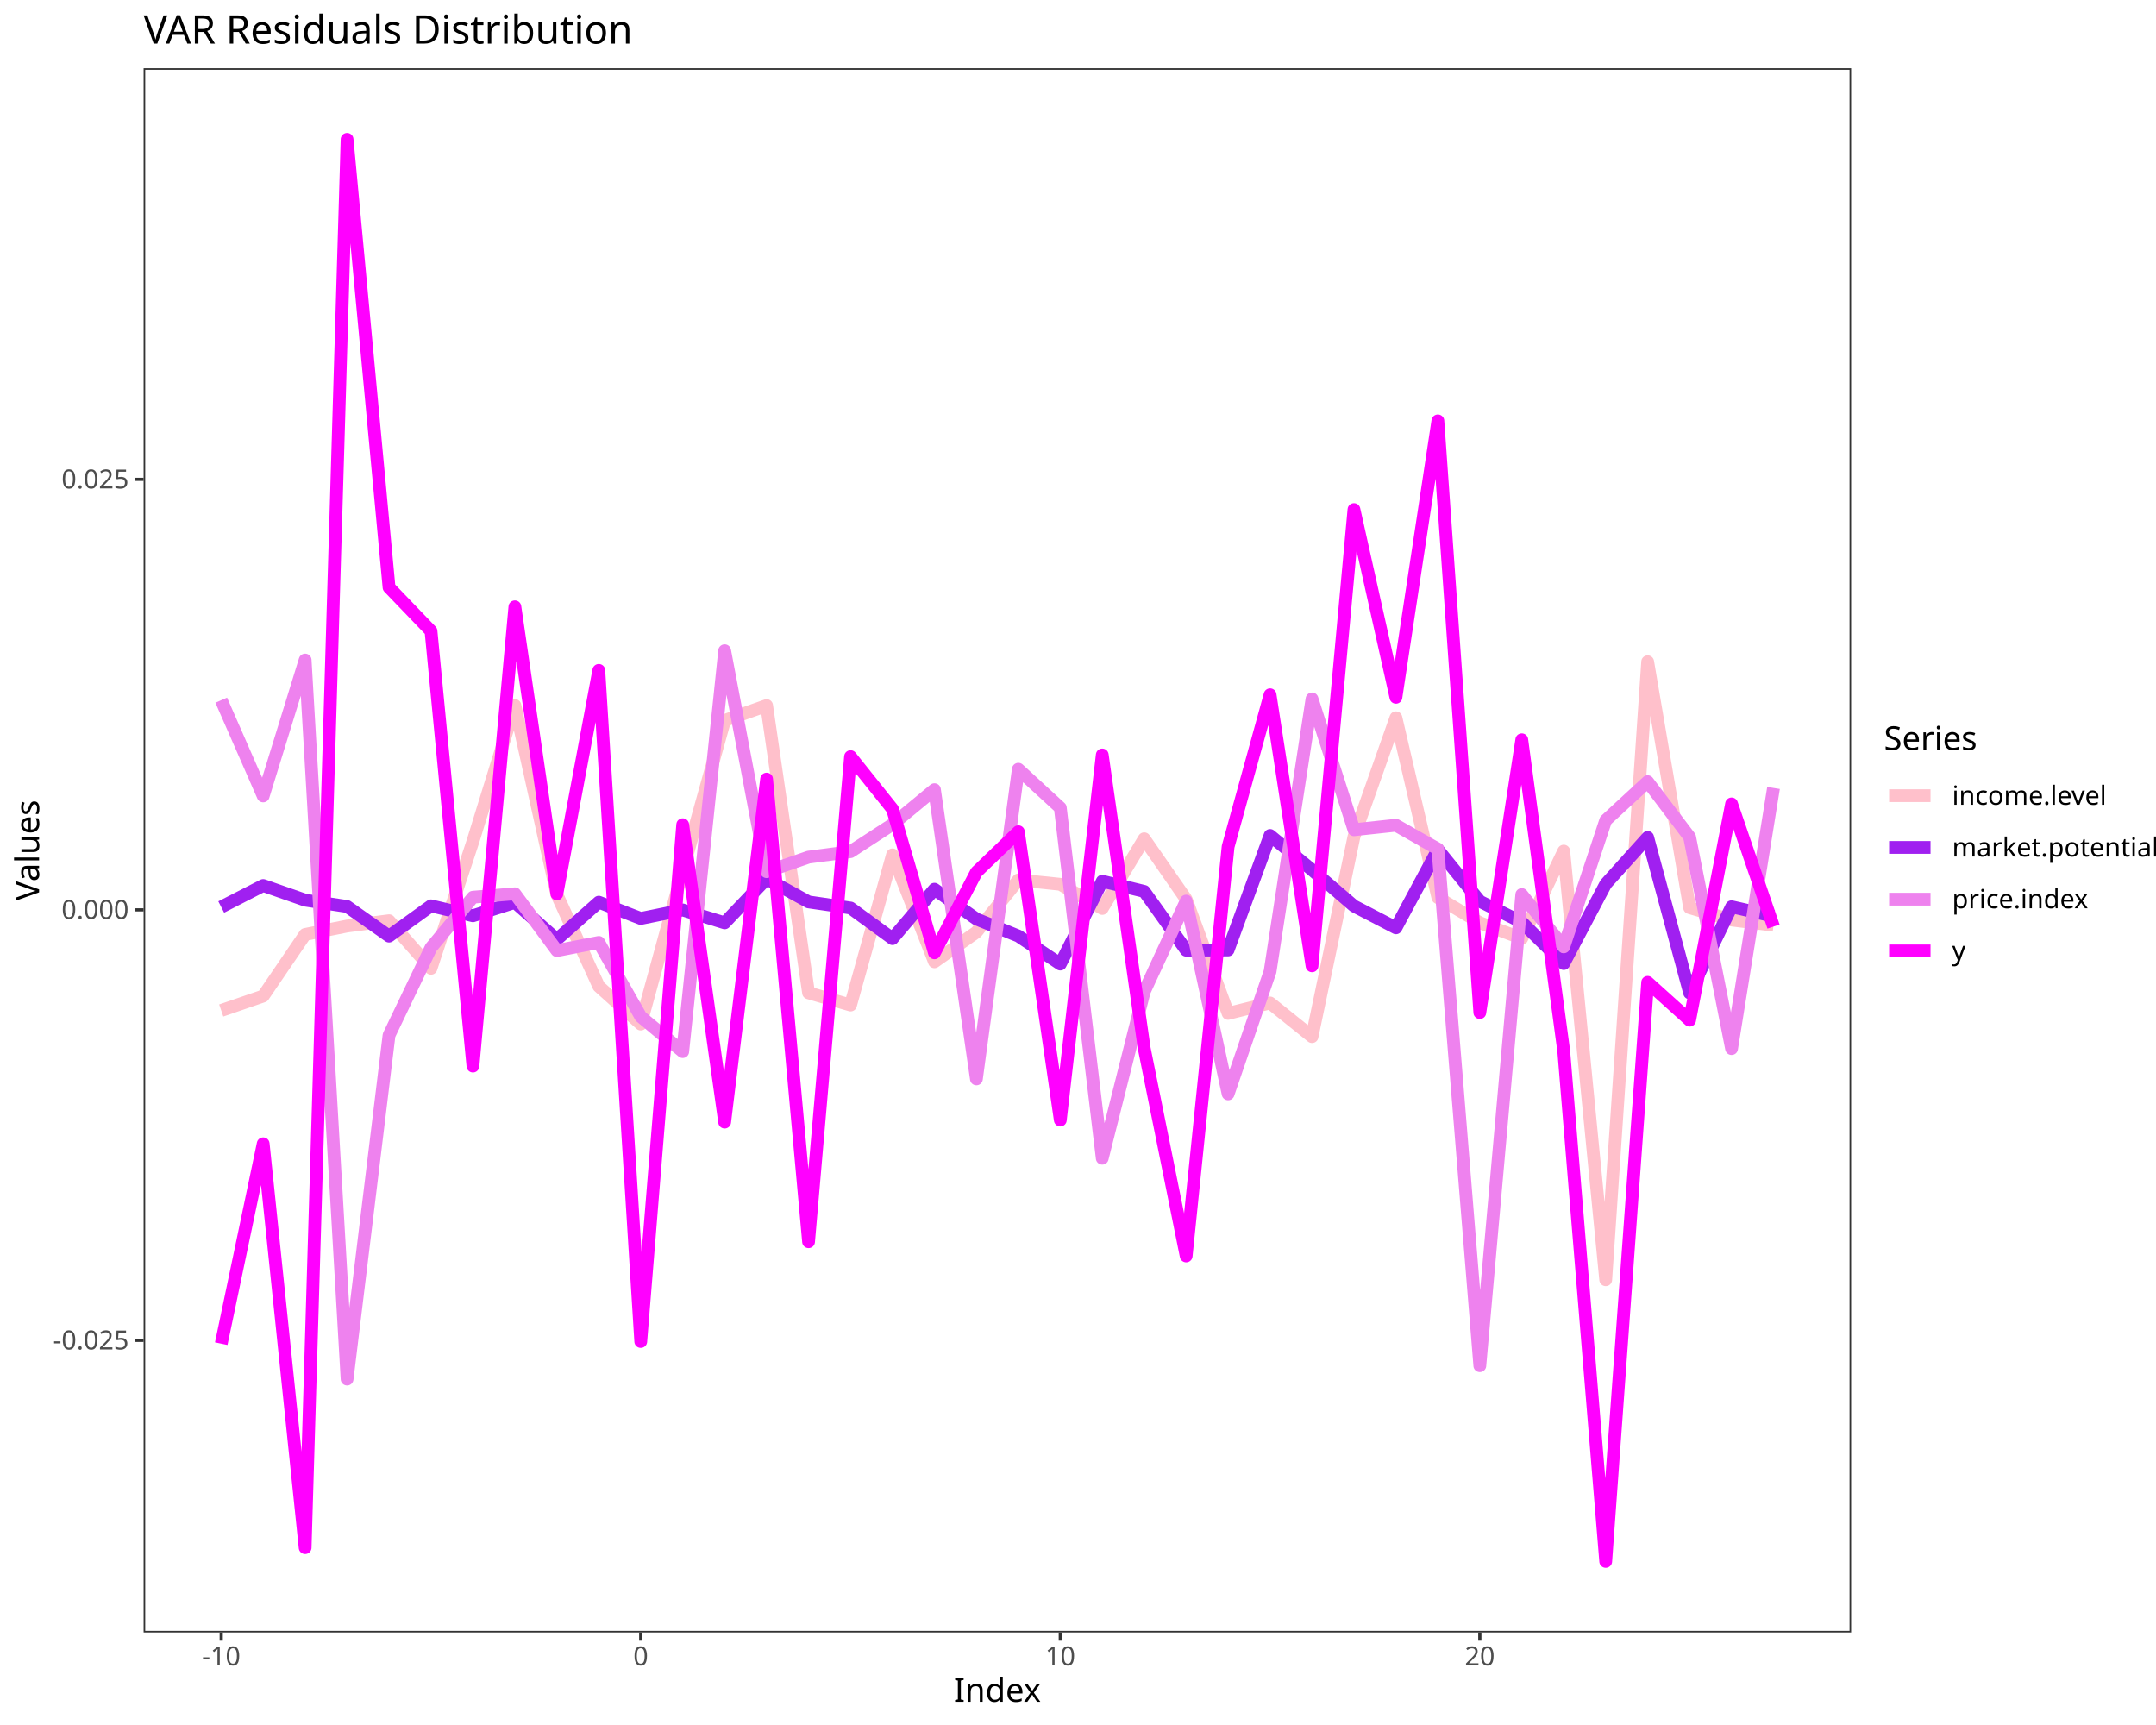
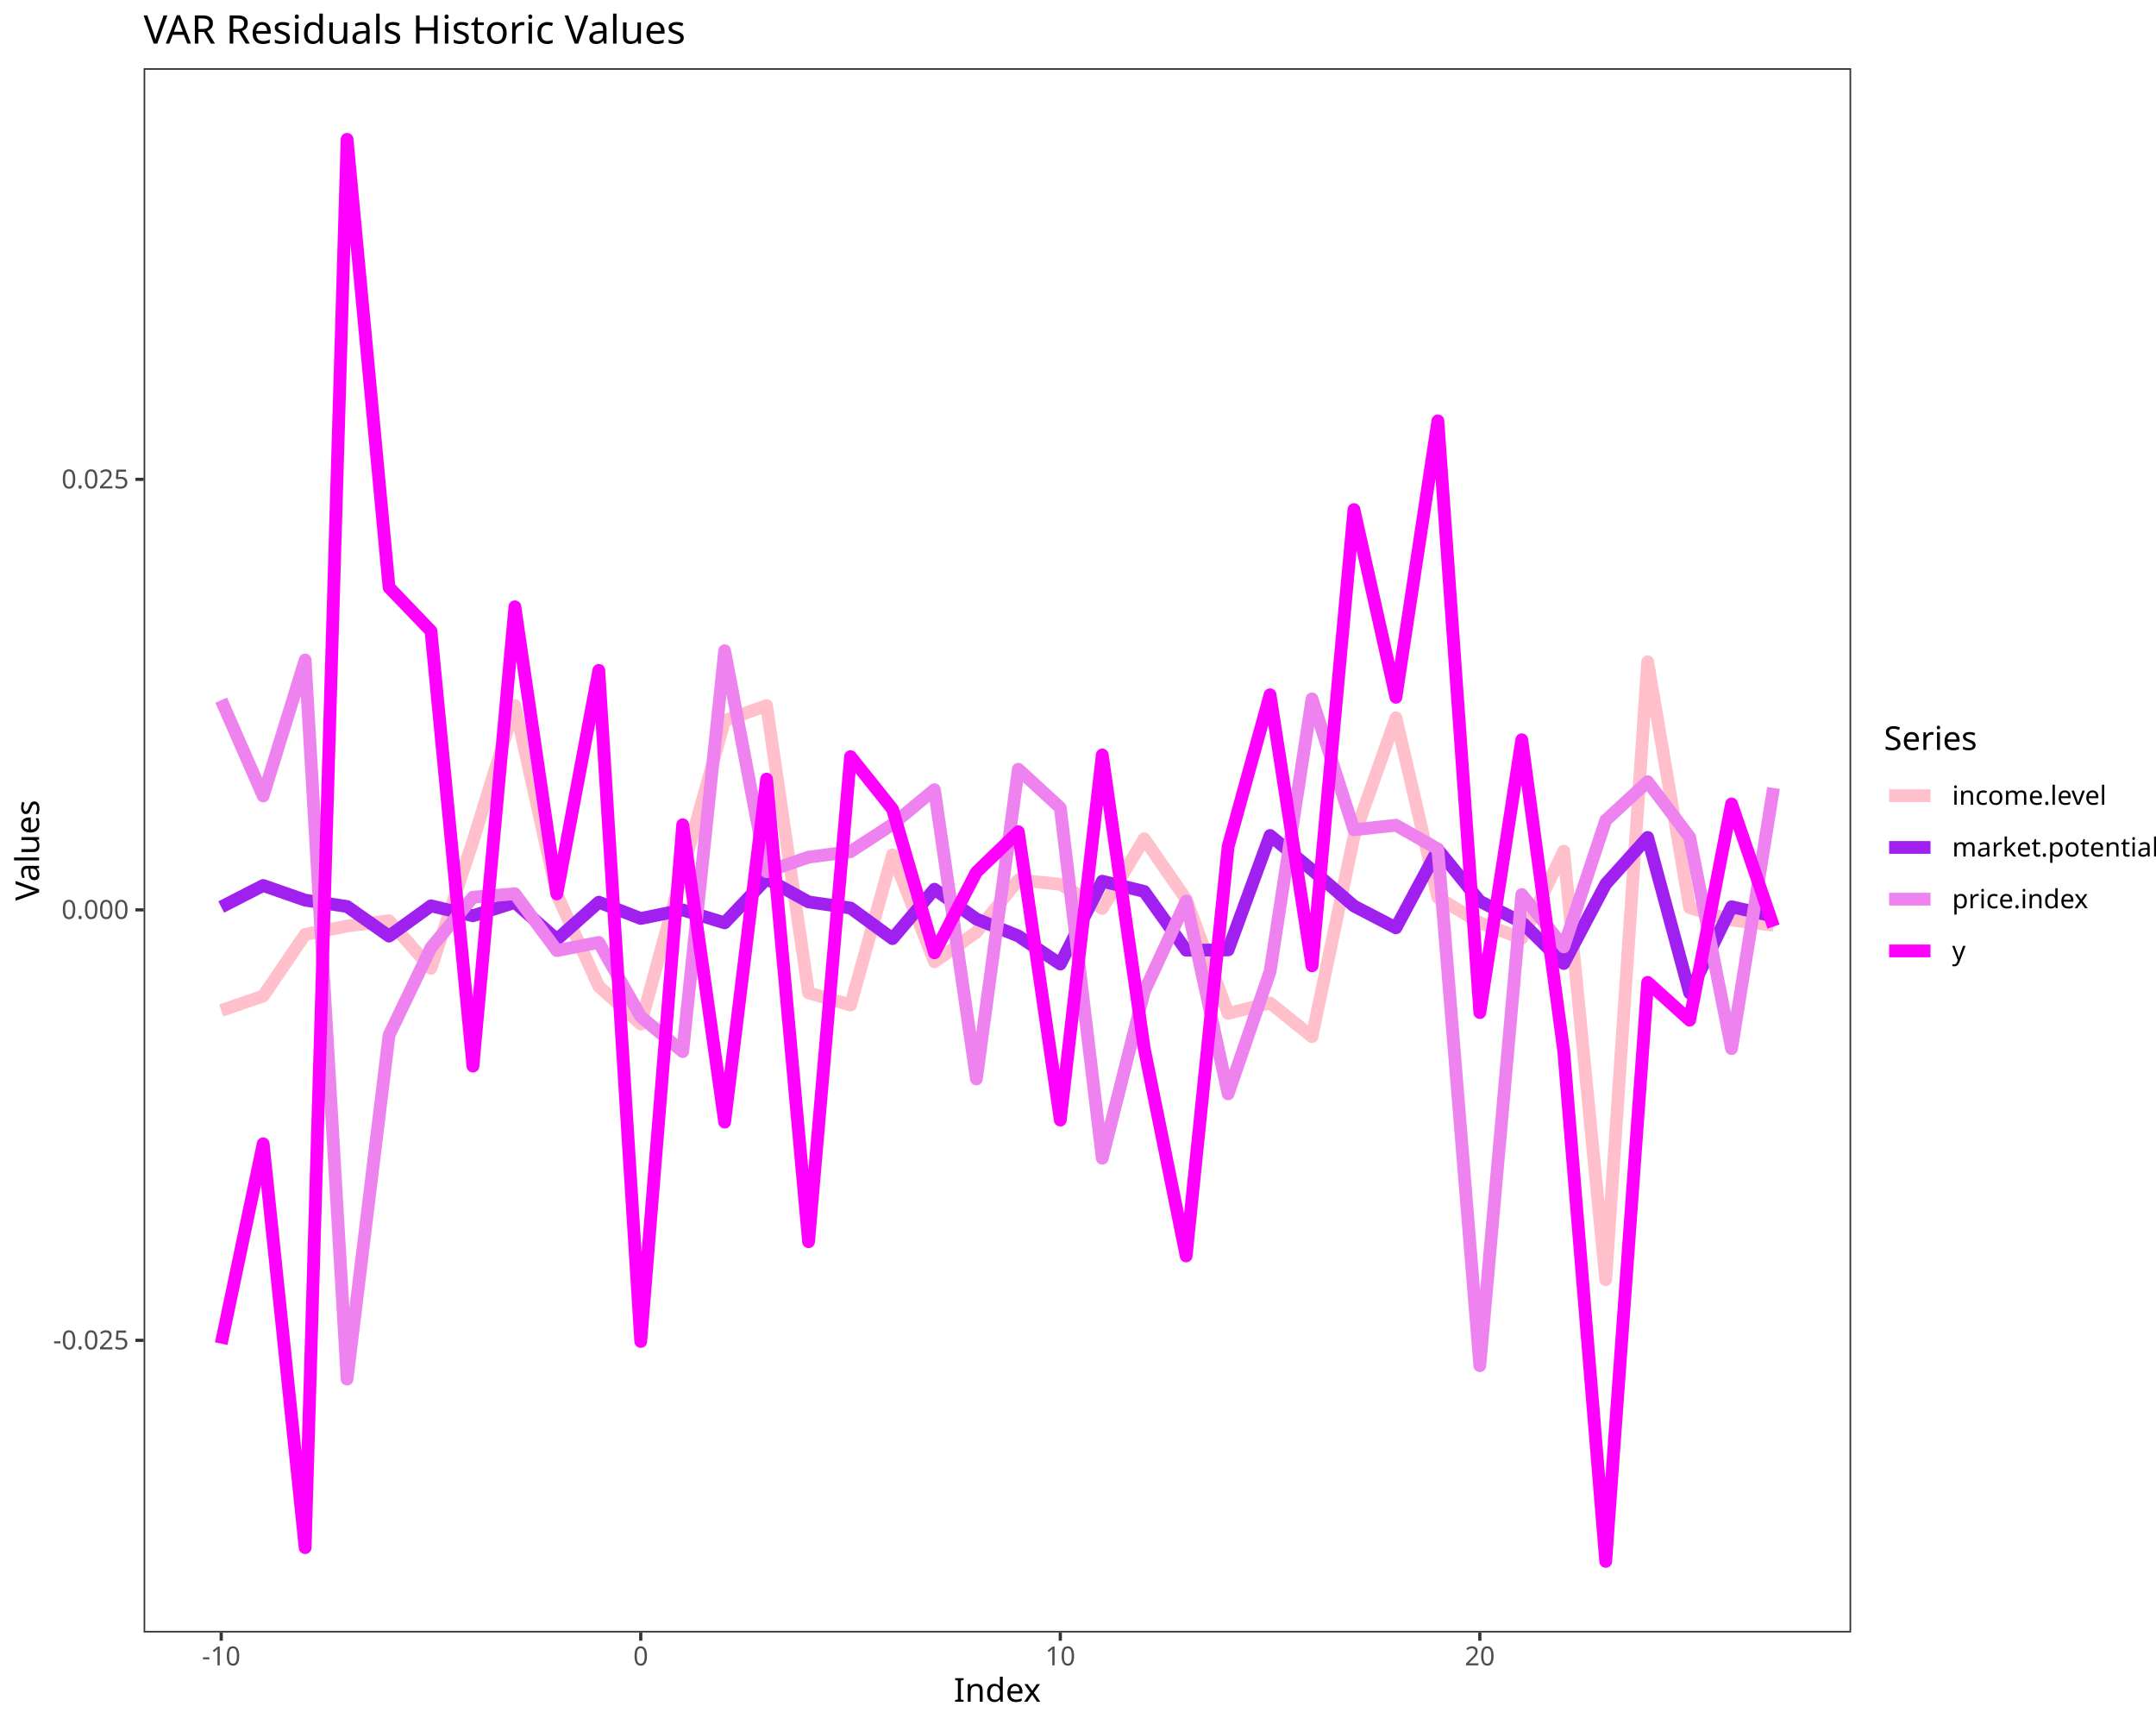
<svg xmlns="http://www.w3.org/2000/svg" class="svglite" data-engine-version="2.0" width="720.00pt" height="576.00pt" viewBox="0 0 720.00 576.00">
  <defs>
    <style type="text/css">
    .svglite line, .svglite polyline, .svglite polygon, .svglite path, .svglite rect, .svglite circle {
      fill: none;
      stroke: #000000;
      stroke-linecap: round;
      stroke-linejoin: round;
      stroke-miterlimit: 10.00;
    }
  </style>
  </defs>
  <rect width="100%" height="100%" style="stroke: none; fill: #FFFFFF;" />
  <defs>
    <clipPath id="cpMC4wMHw3MjAuMDB8MC4wMHw1NzYuMDA=">
      <rect x="0.00" y="0.00" width="720.00" height="576.00" />
    </clipPath>
  </defs>
  <g clip-path="url(#cpMC4wMHw3MjAuMDB8MC4wMHw1NzYuMDA=)">
    <rect x="0.00" y="0.00" width="720.00" height="576.00" style="stroke-width: 1.07; stroke: #FFFFFF; fill: #FFFFFF;" />
  </g>
  <defs>
    <clipPath id="cpNDcuOTZ8NjE4LjE5fDIyLjc4fDU0NS4xMQ==">
      <rect x="47.96" y="22.78" width="570.23" height="522.33" />
    </clipPath>
  </defs>
  <g clip-path="url(#cpNDcuOTZ8NjE4LjE5fDIyLjc4fDU0NS4xMQ==)">
    <rect x="47.96" y="22.78" width="570.23" height="522.33" style="stroke-width: 1.07; stroke: none; fill: #FFFFFF;" />
    <polyline points="73.88,337.42 87.89,332.60 101.90,312.03 115.91,309.22 129.92,307.44 143.93,323.33 157.94,280.93 171.95,235.58 185.96,298.69 199.97,329.35 213.98,341.95 227.99,290.76 242.00,240.59 256.01,235.60 270.02,331.52 284.04,335.60 298.05,285.45 312.06,321.16 326.07,311.26 340.08,293.83 354.09,295.28 368.10,303.35 382.11,280.08 396.12,300.28 410.13,338.39 424.14,334.90 438.15,346.15 452.16,279.37 466.17,239.68 480.18,299.72 494.19,308.11 508.20,313.34 522.21,284.20 536.23,427.32 550.24,220.97 564.25,303.08 578.26,307.20 592.27,308.94 " style="stroke-width: 4.27; stroke: #FFC0CB; stroke-linecap: butt;" />
    <polyline points="73.88,302.87 87.89,295.68 101.90,300.57 115.91,302.69 129.92,312.58 143.93,302.47 157.94,305.79 171.95,301.33 185.96,313.70 199.97,301.25 213.98,306.69 227.99,303.84 242.00,308.15 256.01,293.44 270.02,301.16 284.04,303.20 298.05,313.42 312.06,296.92 326.07,306.87 340.08,312.55 354.09,321.91 368.10,294.25 382.11,297.65 396.12,317.28 410.13,317.20 424.14,278.97 438.15,290.49 452.16,302.53 466.17,309.81 480.18,283.68 494.19,300.95 508.20,307.94 522.21,321.74 536.23,295.19 550.24,279.62 564.25,331.54 578.26,302.78 592.27,305.96 " style="stroke-width: 4.27; stroke: #A020F0; stroke-linecap: butt;" />
    <polyline points="73.88,233.80 87.89,265.78 101.90,220.40 115.91,460.49 129.92,345.68 143.93,316.45 157.94,299.59 171.95,298.45 185.96,317.41 199.97,314.69 213.98,339.47 227.99,351.15 242.00,217.29 256.01,291.06 270.02,286.21 284.04,284.38 298.05,275.27 312.06,263.68 326.07,360.26 340.08,256.86 354.09,269.74 368.10,386.75 382.11,331.14 396.12,300.88 410.13,365.26 424.14,324.41 438.15,233.38 452.16,277.07 466.17,275.56 480.18,283.50 494.19,456.02 508.20,298.70 522.21,316.17 536.23,273.93 550.24,261.02 564.25,279.52 578.26,350.14 592.27,263.11 " style="stroke-width: 4.27; stroke: #EE82EE; stroke-linecap: butt;" />
    <polyline points="73.88,448.66 87.89,381.93 101.90,516.78 115.91,46.53 129.92,196.14 143.93,210.72 157.94,355.98 171.95,202.62 185.96,298.49 199.97,223.85 213.98,447.94 227.99,275.38 242.00,374.69 256.01,260.16 270.02,414.62 284.04,252.65 298.05,270.17 312.06,318.16 326.07,291.22 340.08,277.74 354.09,374.01 368.10,252.09 382.11,350.04 396.12,419.38 410.13,282.72 424.14,231.99 438.15,322.50 452.16,170.15 466.17,232.84 480.18,140.54 494.19,338.11 508.20,247.02 522.21,350.93 536.23,521.37 550.24,328.02 564.25,340.65 578.26,268.44 592.27,309.39 " style="stroke-width: 4.27; stroke: #FF00FF; stroke-linecap: butt;" />
    <rect x="47.96" y="22.78" width="570.23" height="522.33" style="stroke-width: 1.07; stroke: #333333;" />
  </g>
  <g clip-path="url(#cpMC4wMHw3MjAuMDB8MC4wMHw1NzYuMDA=)">
    <text x="43.03" y="450.58" text-anchor="end" style="font-size: 8.80px; fill: #4D4D4D; font-family: sans;" textLength="24.95px" lengthAdjust="spacingAndGlyphs">-0.025</text>
    <text x="43.03" y="306.83" text-anchor="end" style="font-size: 8.80px; fill: #4D4D4D; font-family: sans;" textLength="22.02px" lengthAdjust="spacingAndGlyphs">0.000</text>
    <text x="43.03" y="163.09" text-anchor="end" style="font-size: 8.80px; fill: #4D4D4D; font-family: sans;" textLength="22.02px" lengthAdjust="spacingAndGlyphs">0.025</text>
    <polyline points="45.22,447.55 47.96,447.55 " style="stroke-width: 1.07; stroke: #333333; stroke-linecap: butt;" />
    <polyline points="45.22,303.81 47.96,303.81 " style="stroke-width: 1.07; stroke: #333333; stroke-linecap: butt;" />
    <polyline points="45.22,160.06 47.96,160.06 " style="stroke-width: 1.07; stroke: #333333; stroke-linecap: butt;" />
    <polyline points="73.88,547.85 73.88,545.11 " style="stroke-width: 1.07; stroke: #333333; stroke-linecap: butt;" />
    <polyline points="213.98,547.85 213.98,545.11 " style="stroke-width: 1.07; stroke: #333333; stroke-linecap: butt;" />
    <polyline points="354.09,547.85 354.09,545.11 " style="stroke-width: 1.07; stroke: #333333; stroke-linecap: butt;" />
    <polyline points="494.19,547.85 494.19,545.11 " style="stroke-width: 1.07; stroke: #333333; stroke-linecap: butt;" />
    <text x="73.88" y="556.10" text-anchor="middle" style="font-size: 8.80px; fill: #4D4D4D; font-family: sans;" textLength="12.72px" lengthAdjust="spacingAndGlyphs">-10</text>
    <text x="213.98" y="556.10" text-anchor="middle" style="font-size: 8.80px; fill: #4D4D4D; font-family: sans;" textLength="4.89px" lengthAdjust="spacingAndGlyphs">0</text>
    <text x="354.09" y="556.10" text-anchor="middle" style="font-size: 8.80px; fill: #4D4D4D; font-family: sans;" textLength="9.79px" lengthAdjust="spacingAndGlyphs">10</text>
    <text x="494.19" y="556.10" text-anchor="middle" style="font-size: 8.80px; fill: #4D4D4D; font-family: sans;" textLength="9.79px" lengthAdjust="spacingAndGlyphs">20</text>
    <text x="333.07" y="568.24" text-anchor="middle" style="font-size: 11.00px; font-family: sans;" textLength="26.91px" lengthAdjust="spacingAndGlyphs">Index</text>
    <text transform="translate(13.05,283.95) rotate(-90)" text-anchor="middle" style="font-size: 11.00px; font-family: sans;" textLength="33.64px" lengthAdjust="spacingAndGlyphs">Values</text>
    <rect x="629.15" y="241.72" width="85.37" height="84.45" style="stroke-width: 1.07; stroke: none; fill: #FFFFFF;" />
    <text x="629.15" y="250.43" style="font-size: 11.00px; font-family: sans;" textLength="31.19px" lengthAdjust="spacingAndGlyphs">Series</text>
    <rect x="629.15" y="257.05" width="17.28" height="17.28" style="stroke-width: 1.07; stroke: none; fill: #FFFFFF;" />
    <line x1="630.87" y1="265.69" x2="644.70" y2="265.69" style="stroke-width: 4.27; stroke: #FFC0CB; stroke-linecap: butt;" />
    <rect x="629.15" y="274.33" width="17.28" height="17.28" style="stroke-width: 1.07; stroke: none; fill: #FFFFFF;" />
    <line x1="630.87" y1="282.97" x2="644.70" y2="282.97" style="stroke-width: 4.27; stroke: #A020F0; stroke-linecap: butt;" />
    <rect x="629.15" y="291.61" width="17.28" height="17.28" style="stroke-width: 1.07; stroke: none; fill: #FFFFFF;" />
    <line x1="630.87" y1="300.25" x2="644.70" y2="300.25" style="stroke-width: 4.27; stroke: #EE82EE; stroke-linecap: butt;" />
    <rect x="629.15" y="308.89" width="17.28" height="17.28" style="stroke-width: 1.07; stroke: none; fill: #FFFFFF;" />
    <line x1="630.87" y1="317.53" x2="644.70" y2="317.53" style="stroke-width: 4.27; stroke: #FF00FF; stroke-linecap: butt;" />
    <text x="651.91" y="268.72" style="font-size: 8.80px; font-family: sans;" textLength="48.92px" lengthAdjust="spacingAndGlyphs">income.level</text>
    <text x="651.91" y="286.00" style="font-size: 8.80px; font-family: sans;" textLength="62.62px" lengthAdjust="spacingAndGlyphs">market.potential</text>
    <text x="651.91" y="303.28" style="font-size: 8.80px; font-family: sans;" textLength="42.56px" lengthAdjust="spacingAndGlyphs">price.index</text>
    <text x="651.91" y="320.56" style="font-size: 8.80px; font-family: sans;" textLength="4.40px" lengthAdjust="spacingAndGlyphs">y</text>
-     <text x="47.96" y="14.56" style="font-size: 13.20px; font-family: sans;" textLength="158.49px" lengthAdjust="spacingAndGlyphs">VAR Residuals Distribution</text>
+     <text x="47.96" y="14.56" style="font-size: 13.20px; font-family: sans;" textLength="180.50px" lengthAdjust="spacingAndGlyphs">VAR Residuals Historic Values</text>
  </g>
</svg>
